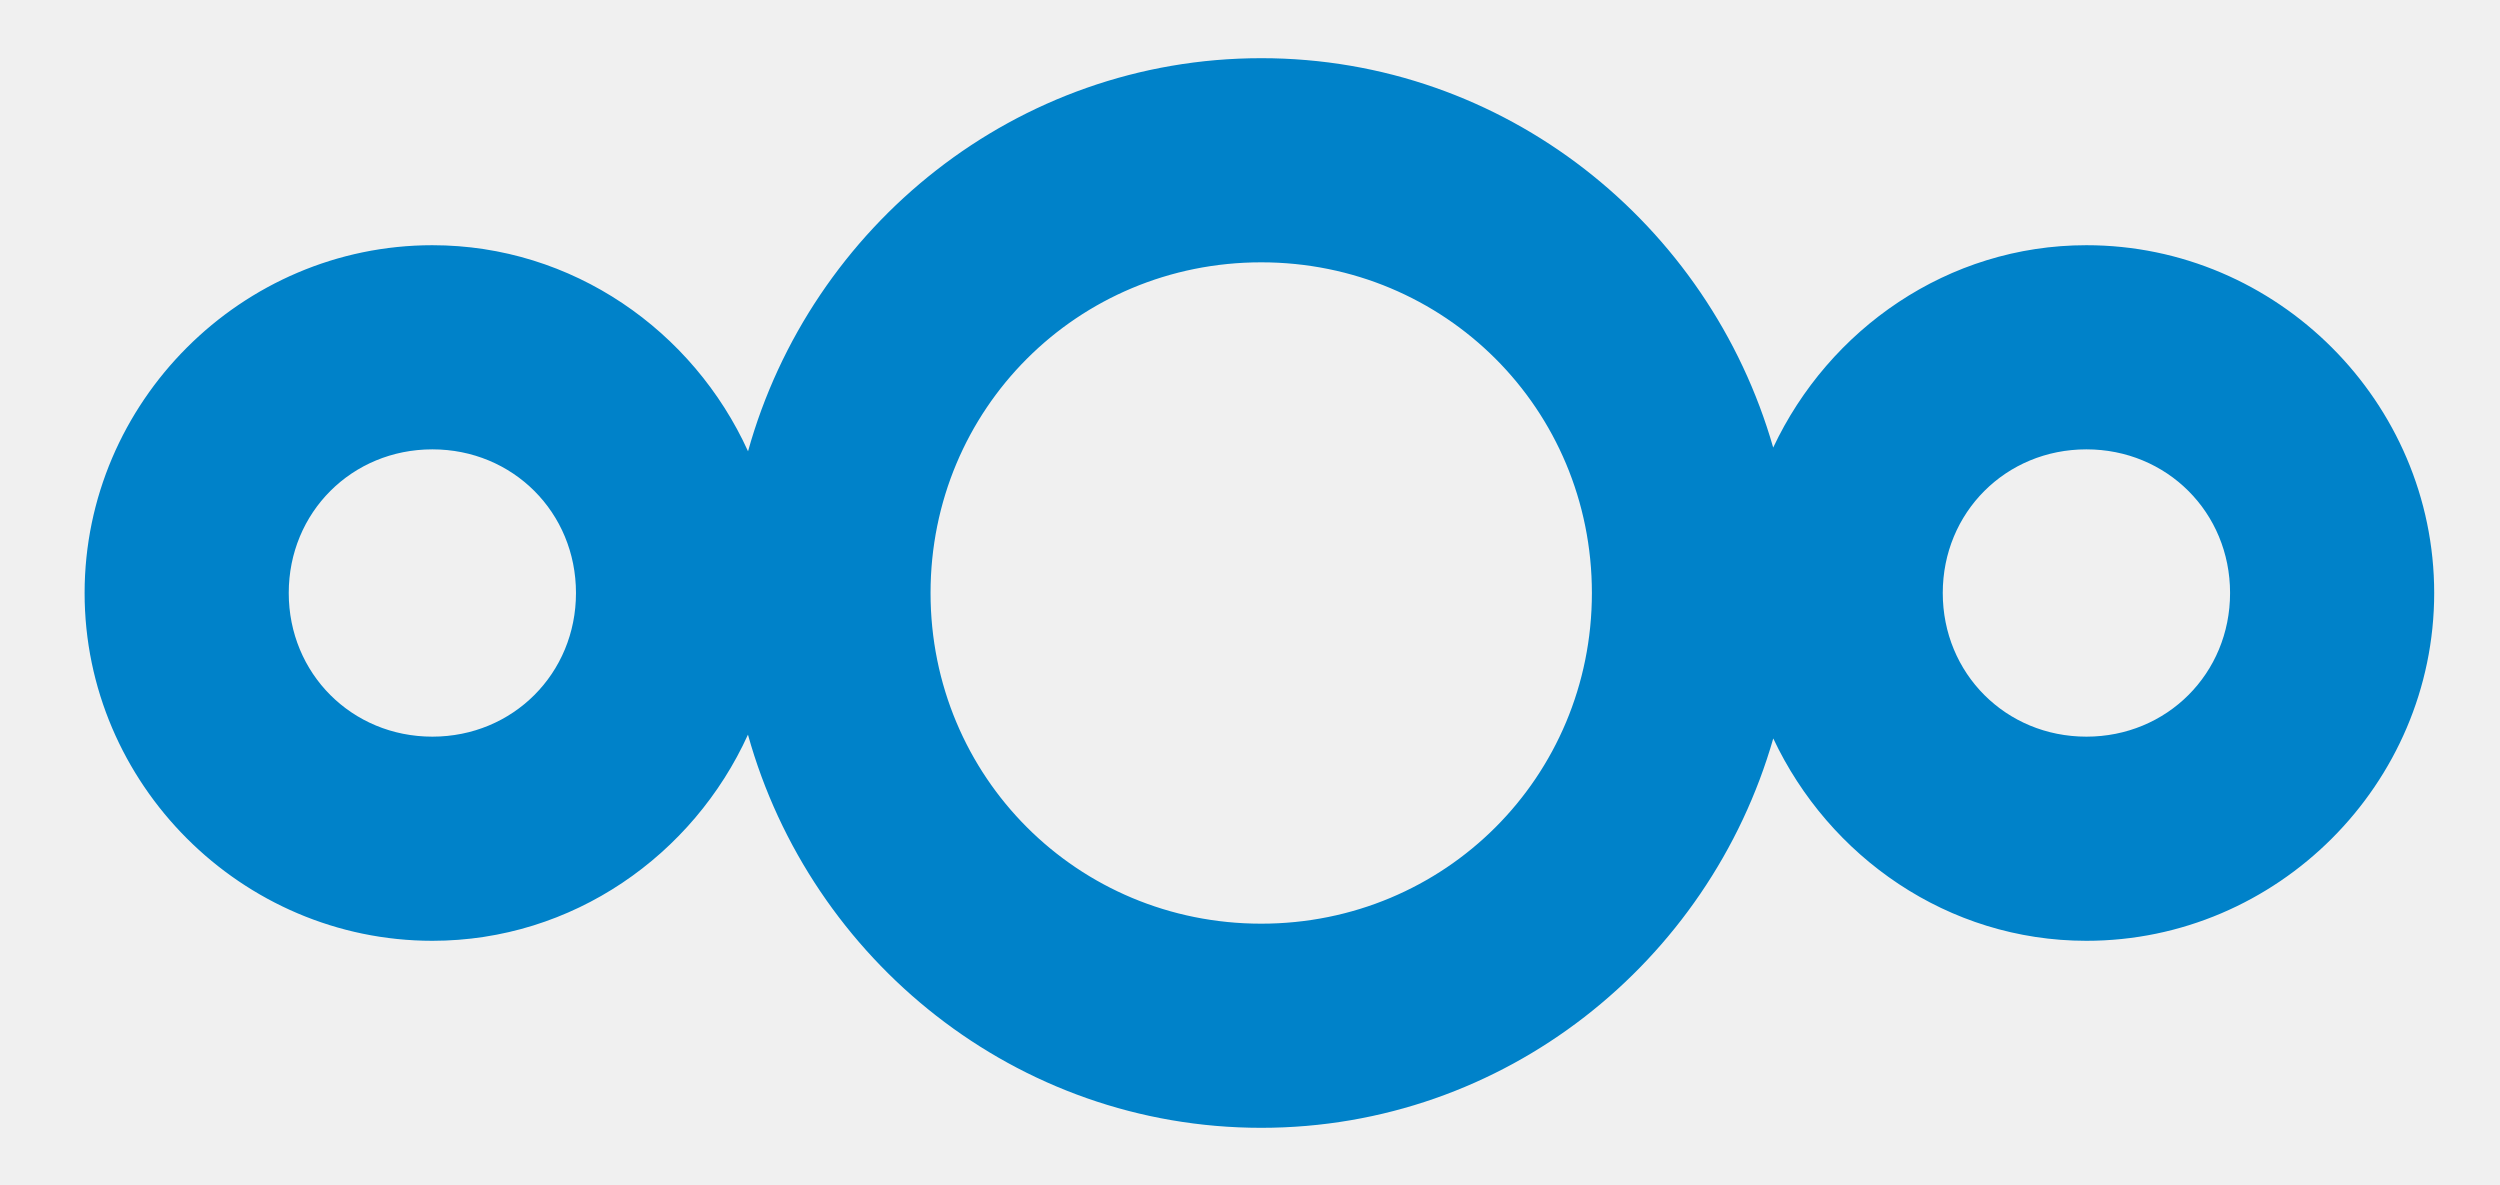
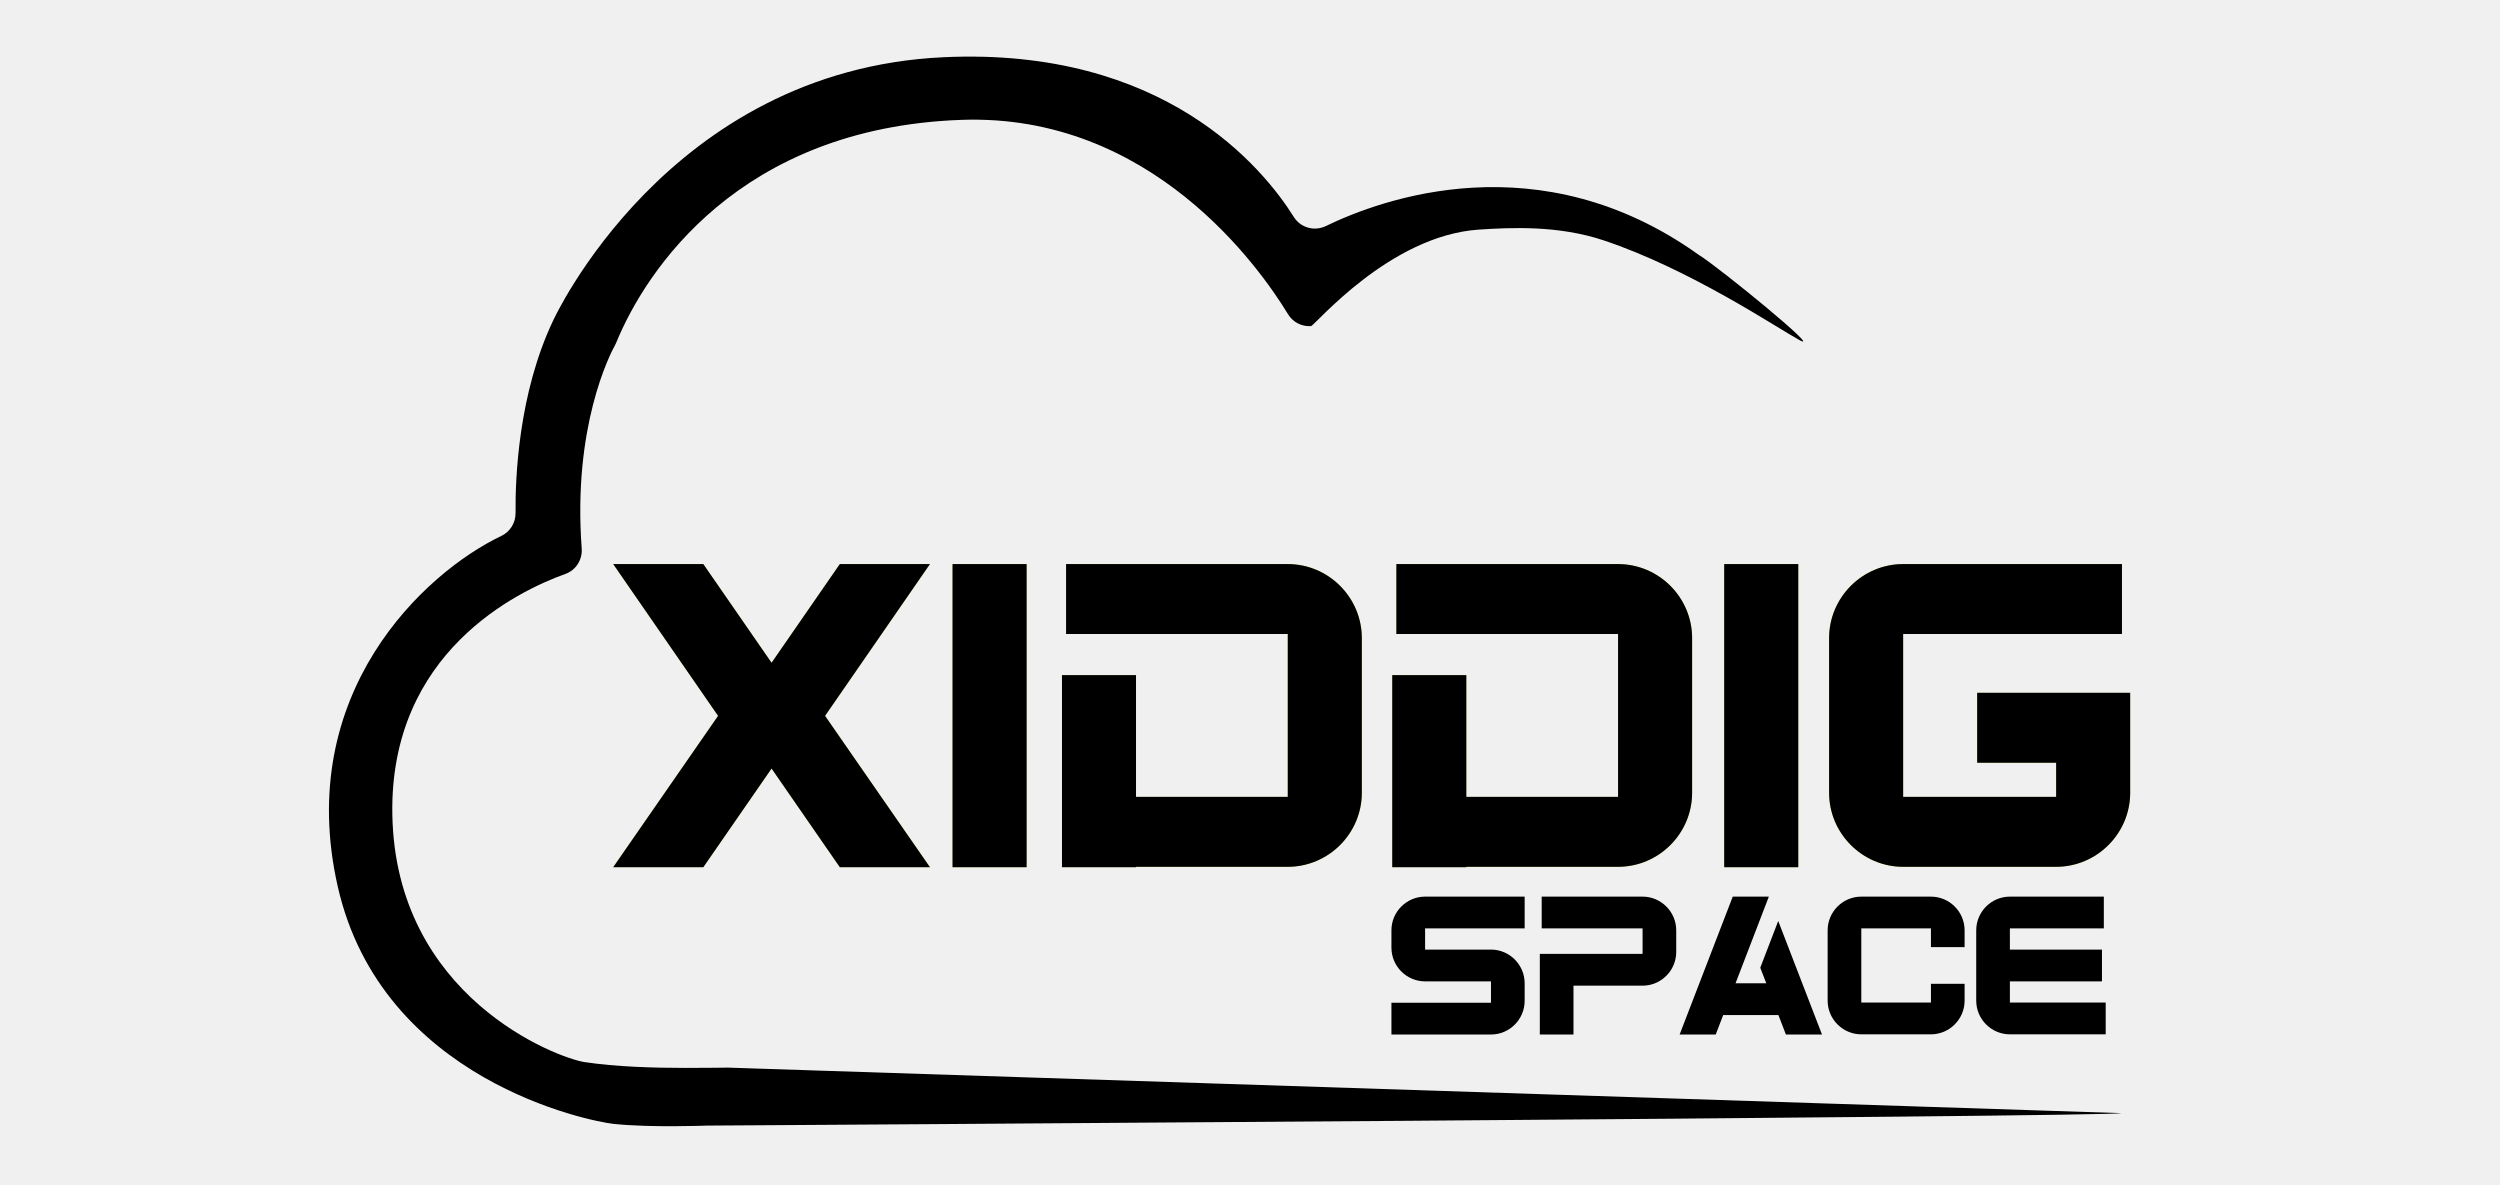
- <svg xmlns="http://www.w3.org/2000/svg" xml:space="preserve" height="126" viewBox="0 0 266 126.002" width="266" version="1.1" y="0px" x="0px" enable-background="new 0 0 196.6 72">
-   <path style="color-rendering:auto;text-decoration-color:#000000;color:#000000;isolation:auto;mix-blend-mode:normal;shape-rendering:auto;solid-color:#000000;block-progression:tb;text-decoration-line:none;image-rendering:auto;white-space:normal;text-indent:0;enable-background:accumulate;text-transform:none;text-decoration-style:solid" fill="#0082c9" d="m134.19 6.191c-26.05 0.003-47.917 17.835-54.6 41.827-5.832-12.832-18.671-21.926-33.588-21.927-20.305 0.002-37 16.697-37.002 37.002-0.004 20.309 16.693 37.008 37.002 37.01 14.918-0.002 27.748-9.101 33.58-21.935 6.68 23.995 28.558 41.832 54.608 41.834 25.904 0.002 47.668-17.641 54.486-41.43 5.927 12.596 18.568 21.529 33.314 21.531 20.313 0.004 37.013-16.697 37.01-37.01-0.002-20.309-16.701-37.006-37.01-37.002-14.746 0.002-27.395 8.933-33.321 21.531-6.81-23.79-28.57-41.433-54.47-41.431zm0 21.721c19.561-0.001 35.186 15.62 35.188 35.181 0.001 19.563-15.625 35.19-35.188 35.188-19.56-0.001-35.182-15.627-35.18-35.188 0.002-19.559 15.62-35.179 35.18-35.181zm-88.188 19.9c8.569 0.001 15.28 6.712 15.281 15.281 0.002 8.571-6.71 15.288-15.281 15.289-8.571-0.001-15.283-6.718-15.281-15.289 0.001-8.569 6.712-15.28 15.281-15.281zm175.99 0c8.57-0.002 15.288 6.71 15.289 15.281 0.002 8.573-6.716 15.29-15.289 15.289-8.571-0.001-15.283-6.718-15.281-15.289 0.001-8.569 6.712-15.28 15.281-15.281z" />
+ <svg xmlns="http://www.w3.org/2000/svg" xml:space="preserve" height="126" viewBox="0 0 266 126.002" width="266" version="1.1" y="0px" x="0px" enable-background="new 0 0 196.6 72" id="svg4">
+   <defs id="defs8">
+     <clipPath clipPathUnits="userSpaceOnUse" id="clipPath26">
+       <path d="M 0,425.197 H 425.197 V 0 H 0 Z" id="path24" />
+     </clipPath>
+   </defs>
+   <g transform="matrix(0.352328,0,0,-0.3523284,-269.1558,362.9055)" id="g63">
+     <g id="g94" transform="translate(760.1528,444.2477)">
+       <g id="g1056">
+         <g transform="matrix(1.642514,0,0,1.642514,252.9344,369.5891)" id="g14">
+           <path id="path16" style="fill:#b2cc35;fill-opacity:1;fill-rule:nonzero;stroke:none" d="M 0,0 19.284,-27.829 H 2.722 L -9.831,-9.68 -22.385,-27.829 H -38.946 L -19.662,0 -38.946,27.905 h 16.561 L -9.831,9.755 2.722,27.905 h 16.562 z" />
+         </g>
+         <path id="path18" style="fill:#b2cc35;fill-opacity:1;fill-rule:nonzero;stroke:none;stroke-width:1.643" d="m 313.804,323.88 h -22.358 v 91.544 h 22.358 z" />
+         <g transform="matrix(1.642514,0,0,1.642514,49.40868,-4.879331)" id="g20">
+           <g clip-path="url(#clipPath26)" id="g22">
+             <g transform="translate(168.231,255.8897)" id="g28">
+               <path id="path30" style="fill:#b2cc35;fill-opacity:1;fill-rule:nonzero;stroke:none" d="m 0,0 h 40.76 c 7.487,0 13.613,-6.125 13.613,-13.612 v -28.434 c 0,-7.487 -6.126,-13.613 -13.613,-13.613 H 12.856 v -0.075 H -0.756 v 35.316 H 12.856 V -42.802 H 40.76 v 29.946 H 0 Z" />
+             </g>
+             <g transform="translate(228.96,255.8897)" id="g32">
+               <path id="path34" style="fill:#b2cc35;fill-opacity:1;fill-rule:nonzero;stroke:none" d="m 0,0 h 40.761 c 7.487,0 13.612,-6.125 13.612,-13.612 v -28.434 c 0,-7.487 -6.125,-13.613 -13.612,-13.613 H 12.856 v -0.075 H -0.756 v 35.316 h 13.612 v -22.384 h 27.905 v 29.946 H 0 Z" />
+             </g>
+             <path id="path36" style="fill:#b2cc35;fill-opacity:1;fill-rule:nonzero;stroke:none" d="M 302.85,200.156 H 289.238 V 255.89 H 302.85 Z" />
+             <g transform="translate(363.877,232.2198)" id="g38">
+               <path id="path40" style="fill:#b2cc35;fill-opacity:1;fill-rule:nonzero;stroke:none" d="m 0,0 v -18.376 c 0,-7.487 -6.125,-13.613 -13.611,-13.613 h -28.132 c -7.486,0 -13.612,6.126 -13.612,13.613 v 28.434 c 0,7.486 6.126,13.612 13.612,13.612 H -1.512 V 10.814 h -40.231 v -29.946 h 28.132 v 6.276 h -14.52 V 0 Z" />
+             </g>
+             <g transform="translate(362.2295,154.941)" id="g42">
+               <path id="path44" style="fill:#ffffff;fill-opacity:1;fill-rule:nonzero;stroke:none" d="m 0,0 -249.563,8.153 -6.635,0.217 c -0.175,0 -4.199,-0.059 -7.828,-0.056 -5.704,0.008 -12.588,0.183 -18.479,1.067 -5.071,0.761 -34.827,11.97 -35.369,45.601 -0.48,29.735 22.979,40.98 31.835,44.163 1.939,0.696 3.138,2.624 2.984,4.678 -1.674,22.361 5.177,35.662 6.138,37.405 0.081,0.145 0.146,0.283 0.209,0.436 5.429,13.248 22.605,39.487 63.426,40.956 34.943,1.257 54.914,-27.218 60.094,-35.74 0.888,-1.46 2.509,-2.296 4.214,-2.18 0.674,0.046 14.377,16.642 30.867,17.744 5.896,0.394 14.606,0.798 22.902,-1.963 15.831,-5.268 31.868,-16.059 35.989,-18.322 4.768,-2.617 -14.629,13.287 -18.42,15.624 -0.02,0.012 -0.031,0.018 -0.031,0.018 -29.281,20.95 -58.372,10.249 -68.568,5.302 -2.104,-1.021 -4.638,-0.321 -5.881,1.66 -5.666,9.028 -23.826,31.268 -64.416,29.38 -50.819,-2.364 -71.797,-48.456 -71.797,-48.456 -6.356,-13.394 -6.956,-28.88 -6.893,-35.337 0.017,-1.791 -0.986,-3.45 -2.604,-4.221 -14.218,-6.776 -38.127,-28.987 -30.094,-64.442 8.093,-35.722 46.467,-43.218 50.735,-43.669 6.773,-0.717 16.913,-0.313 17.161,-0.313 C -260.024,-2.295 0,-0.683 0,0" />
+             </g>
+             <g transform="translate(234.2402,179.1637)" id="g46">
+               <path id="path48" style="fill:#ffffff;fill-opacity:1;fill-rule:nonzero;stroke:none" d="m 0,0 c -3.406,0 -6.193,2.787 -6.193,6.193 v 3.201 c 0,3.406 2.787,6.193 6.193,6.193 H 18.306 V 9.737 H 0 V 5.849 h 12.111 c 3.408,0 6.195,-2.787 6.195,-6.194 v -3.234 c 0,-3.406 -2.787,-6.193 -6.195,-6.193 H -6.193 v 5.849 H 12.111 V 0 Z" />
+             </g>
+             <g transform="translate(255.6748,194.7506)" id="g50">
+               <path id="path52" style="fill:#ffffff;fill-opacity:1;fill-rule:nonzero;stroke:none" d="m 0,0 h 18.547 c 3.406,0 6.193,-2.787 6.193,-6.193 v -3.993 c 0,-3.406 -2.787,-6.193 -6.193,-6.193 H 5.85 v -8.98 h -6.194 v 14.83 H 18.547 V -5.85 H 0 Z" />
+             </g>
+             <g transform="translate(290.8047,194.7506)" id="g54">
+               <path id="path56" style="fill:#ffffff;fill-opacity:1;fill-rule:nonzero;stroke:none" d="M 0,0 H 6.642 L 0.517,-15.932 h 5.642 l -1.1,2.857 3.302,8.601 8.052,-20.885 H 9.772 l -1.376,3.578 h -10.15 l -1.377,-3.578 h -6.64 z" />
+             </g>
+             <g transform="translate(333.4365,178.7164)" id="g58">
+               <path id="path60" style="fill:#ffffff;fill-opacity:1;fill-rule:nonzero;stroke:none" d="m 0,0 v -3.098 c 0,-3.406 -2.787,-6.193 -6.193,-6.193 h -12.8 c -3.406,0 -6.194,2.787 -6.194,6.193 V 9.841 c 0,3.406 2.788,6.193 6.194,6.193 h 12.8 C -2.787,16.034 0,13.247 0,9.841 V 6.743 h -6.193 v 3.442 h -12.8 V -3.441 h 12.8 V 0 Z" />
+             </g>
+             <g transform="translate(341.7617,169.4254)" id="g62">
+               <path id="path64" style="fill:#ffffff;fill-opacity:1;fill-rule:nonzero;stroke:none" d="m 0,0 c -3.406,0 -6.193,2.787 -6.193,6.193 v 12.939 c 0,3.406 2.787,6.193 6.193,6.193 H 17.272 V 19.476 H 0 V 15.587 H 16.929 V 9.738 H 0 V 5.85 H 17.617 V 0 Z" />
+             </g>
+           </g>
+         </g>
+       </g>
+       <g id="g1106" style="fill:#000000;fill-opacity:1">
+         <g id="g1060" transform="matrix(1.642514,0,0,1.642514,252.9344,369.5891)" style="fill:#000000;fill-opacity:1">
+           <path d="M 0,0 19.284,-27.829 H 2.722 L -9.831,-9.68 -22.385,-27.829 H -38.946 L -19.662,0 -38.946,27.905 h 16.561 L -9.831,9.755 2.722,27.905 h 16.562 z" style="fill:#000000;fill-opacity:1;fill-rule:nonzero;stroke:none" id="path1058" />
+         </g>
+         <path d="m 313.804,323.88 h -22.358 v 91.544 h 22.358 z" style="fill:#000000;fill-opacity:1;fill-rule:nonzero;stroke:none;stroke-width:1.643" id="path1062" />
+         <g id="g1104" transform="matrix(1.642514,0,0,1.642514,49.40868,-4.879331)" style="fill:#000000;fill-opacity:1">
+           <g id="g1102" clip-path="url(#clipPath26)" style="fill:#000000;fill-opacity:1">
+             <g id="g1066" transform="translate(168.231,255.8897)" style="fill:#000000;fill-opacity:1">
+               <path d="m 0,0 h 40.76 c 7.487,0 13.613,-6.125 13.613,-13.612 v -28.434 c 0,-7.487 -6.126,-13.613 -13.613,-13.613 H 12.856 v -0.075 H -0.756 v 35.316 H 12.856 V -42.802 H 40.76 v 29.946 H 0 Z" style="fill:#000000;fill-opacity:1;fill-rule:nonzero;stroke:none" id="path1064" />
+             </g>
+             <g id="g1070" transform="translate(228.96,255.8897)" style="fill:#000000;fill-opacity:1">
+               <path d="m 0,0 h 40.761 c 7.487,0 13.612,-6.125 13.612,-13.612 v -28.434 c 0,-7.487 -6.125,-13.613 -13.612,-13.613 H 12.856 v -0.075 H -0.756 v 35.316 h 13.612 v -22.384 h 27.905 v 29.946 H 0 Z" style="fill:#000000;fill-opacity:1;fill-rule:nonzero;stroke:none" id="path1068" />
+             </g>
+             <path d="M 302.85,200.156 H 289.238 V 255.89 H 302.85 Z" style="fill:#000000;fill-opacity:1;fill-rule:nonzero;stroke:none" id="path1072" />
+             <g id="g1076" transform="translate(363.877,232.2198)" style="fill:#000000;fill-opacity:1">
+               <path d="m 0,0 v -18.376 c 0,-7.487 -6.125,-13.613 -13.611,-13.613 h -28.132 c -7.486,0 -13.612,6.126 -13.612,13.613 v 28.434 c 0,7.486 6.126,13.612 13.612,13.612 H -1.512 V 10.814 h -40.231 v -29.946 h 28.132 v 6.276 h -14.52 V 0 Z" style="fill:#000000;fill-opacity:1;fill-rule:nonzero;stroke:none" id="path1074" />
+             </g>
+             <g id="g1080" transform="translate(362.2295,154.941)" style="fill:#000000;fill-opacity:1">
+               <path d="m 0,0 -249.563,8.153 -6.635,0.217 c -0.175,0 -4.199,-0.059 -7.828,-0.056 -5.704,0.008 -12.588,0.183 -18.479,1.067 -5.071,0.761 -34.827,11.97 -35.369,45.601 -0.48,29.735 22.979,40.98 31.835,44.163 1.939,0.696 3.138,2.624 2.984,4.678 -1.674,22.361 5.177,35.662 6.138,37.405 0.081,0.145 0.146,0.283 0.209,0.436 5.429,13.248 22.605,39.487 63.426,40.956 34.943,1.257 54.914,-27.218 60.094,-35.74 0.888,-1.46 2.509,-2.296 4.214,-2.18 0.674,0.046 14.377,16.642 30.867,17.744 5.896,0.394 14.606,0.798 22.902,-1.963 15.831,-5.268 31.868,-16.059 35.989,-18.322 4.768,-2.617 -14.629,13.287 -18.42,15.624 -0.02,0.012 -0.031,0.018 -0.031,0.018 -29.281,20.95 -58.372,10.249 -68.568,5.302 -2.104,-1.021 -4.638,-0.321 -5.881,1.66 -5.666,9.028 -23.826,31.268 -64.416,29.38 -50.819,-2.364 -71.797,-48.456 -71.797,-48.456 -6.356,-13.394 -6.956,-28.88 -6.893,-35.337 0.017,-1.791 -0.986,-3.45 -2.604,-4.221 -14.218,-6.776 -38.127,-28.987 -30.094,-64.442 8.093,-35.722 46.467,-43.218 50.735,-43.669 6.773,-0.717 16.913,-0.313 17.161,-0.313 C -260.024,-2.295 0,-0.683 0,0" style="fill:#000000;fill-opacity:1;fill-rule:nonzero;stroke:none" id="path1078" />
+             </g>
+             <g id="g1084" transform="translate(234.2402,179.1637)" style="fill:#000000;fill-opacity:1">
+               <path d="m 0,0 c -3.406,0 -6.193,2.787 -6.193,6.193 v 3.201 c 0,3.406 2.787,6.193 6.193,6.193 H 18.306 V 9.737 H 0 V 5.849 h 12.111 c 3.408,0 6.195,-2.787 6.195,-6.194 v -3.234 c 0,-3.406 -2.787,-6.193 -6.195,-6.193 H -6.193 v 5.849 H 12.111 V 0 Z" style="fill:#000000;fill-opacity:1;fill-rule:nonzero;stroke:none" id="path1082" />
+             </g>
+             <g id="g1088" transform="translate(255.6748,194.7506)" style="fill:#000000;fill-opacity:1">
+               <path d="m 0,0 h 18.547 c 3.406,0 6.193,-2.787 6.193,-6.193 v -3.993 c 0,-3.406 -2.787,-6.193 -6.193,-6.193 H 5.85 v -8.98 h -6.194 v 14.83 H 18.547 V -5.85 H 0 Z" style="fill:#000000;fill-opacity:1;fill-rule:nonzero;stroke:none" id="path1086" />
+             </g>
+             <g id="g1092" transform="translate(290.8047,194.7506)" style="fill:#000000;fill-opacity:1">
+               <path d="M 0,0 H 6.642 L 0.517,-15.932 h 5.642 l -1.1,2.857 3.302,8.601 8.052,-20.885 H 9.772 l -1.376,3.578 h -10.15 l -1.377,-3.578 h -6.64 z" style="fill:#000000;fill-opacity:1;fill-rule:nonzero;stroke:none" id="path1090" />
+             </g>
+             <g id="g1096" transform="translate(333.4365,178.7164)" style="fill:#000000;fill-opacity:1">
+               <path d="m 0,0 v -3.098 c 0,-3.406 -2.787,-6.193 -6.193,-6.193 h -12.8 c -3.406,0 -6.194,2.787 -6.194,6.193 V 9.841 c 0,3.406 2.788,6.193 6.194,6.193 h 12.8 C -2.787,16.034 0,13.247 0,9.841 V 6.743 h -6.193 v 3.442 h -12.8 V -3.441 h 12.8 V 0 Z" style="fill:#000000;fill-opacity:1;fill-rule:nonzero;stroke:none" id="path1094" />
+             </g>
+             <g id="g1100" transform="translate(341.7617,169.4254)" style="fill:#000000;fill-opacity:1">
+               <path d="m 0,0 c -3.406,0 -6.193,2.787 -6.193,6.193 v 12.939 c 0,3.406 2.787,6.193 6.193,6.193 H 17.272 V 19.476 H 0 V 15.587 H 16.929 V 9.738 H 0 V 5.85 H 17.617 V 0 Z" style="fill:#000000;fill-opacity:1;fill-rule:nonzero;stroke:none" id="path1098" />
+             </g>
+           </g>
+         </g>
+       </g>
+     </g>
+   </g>
</svg>
